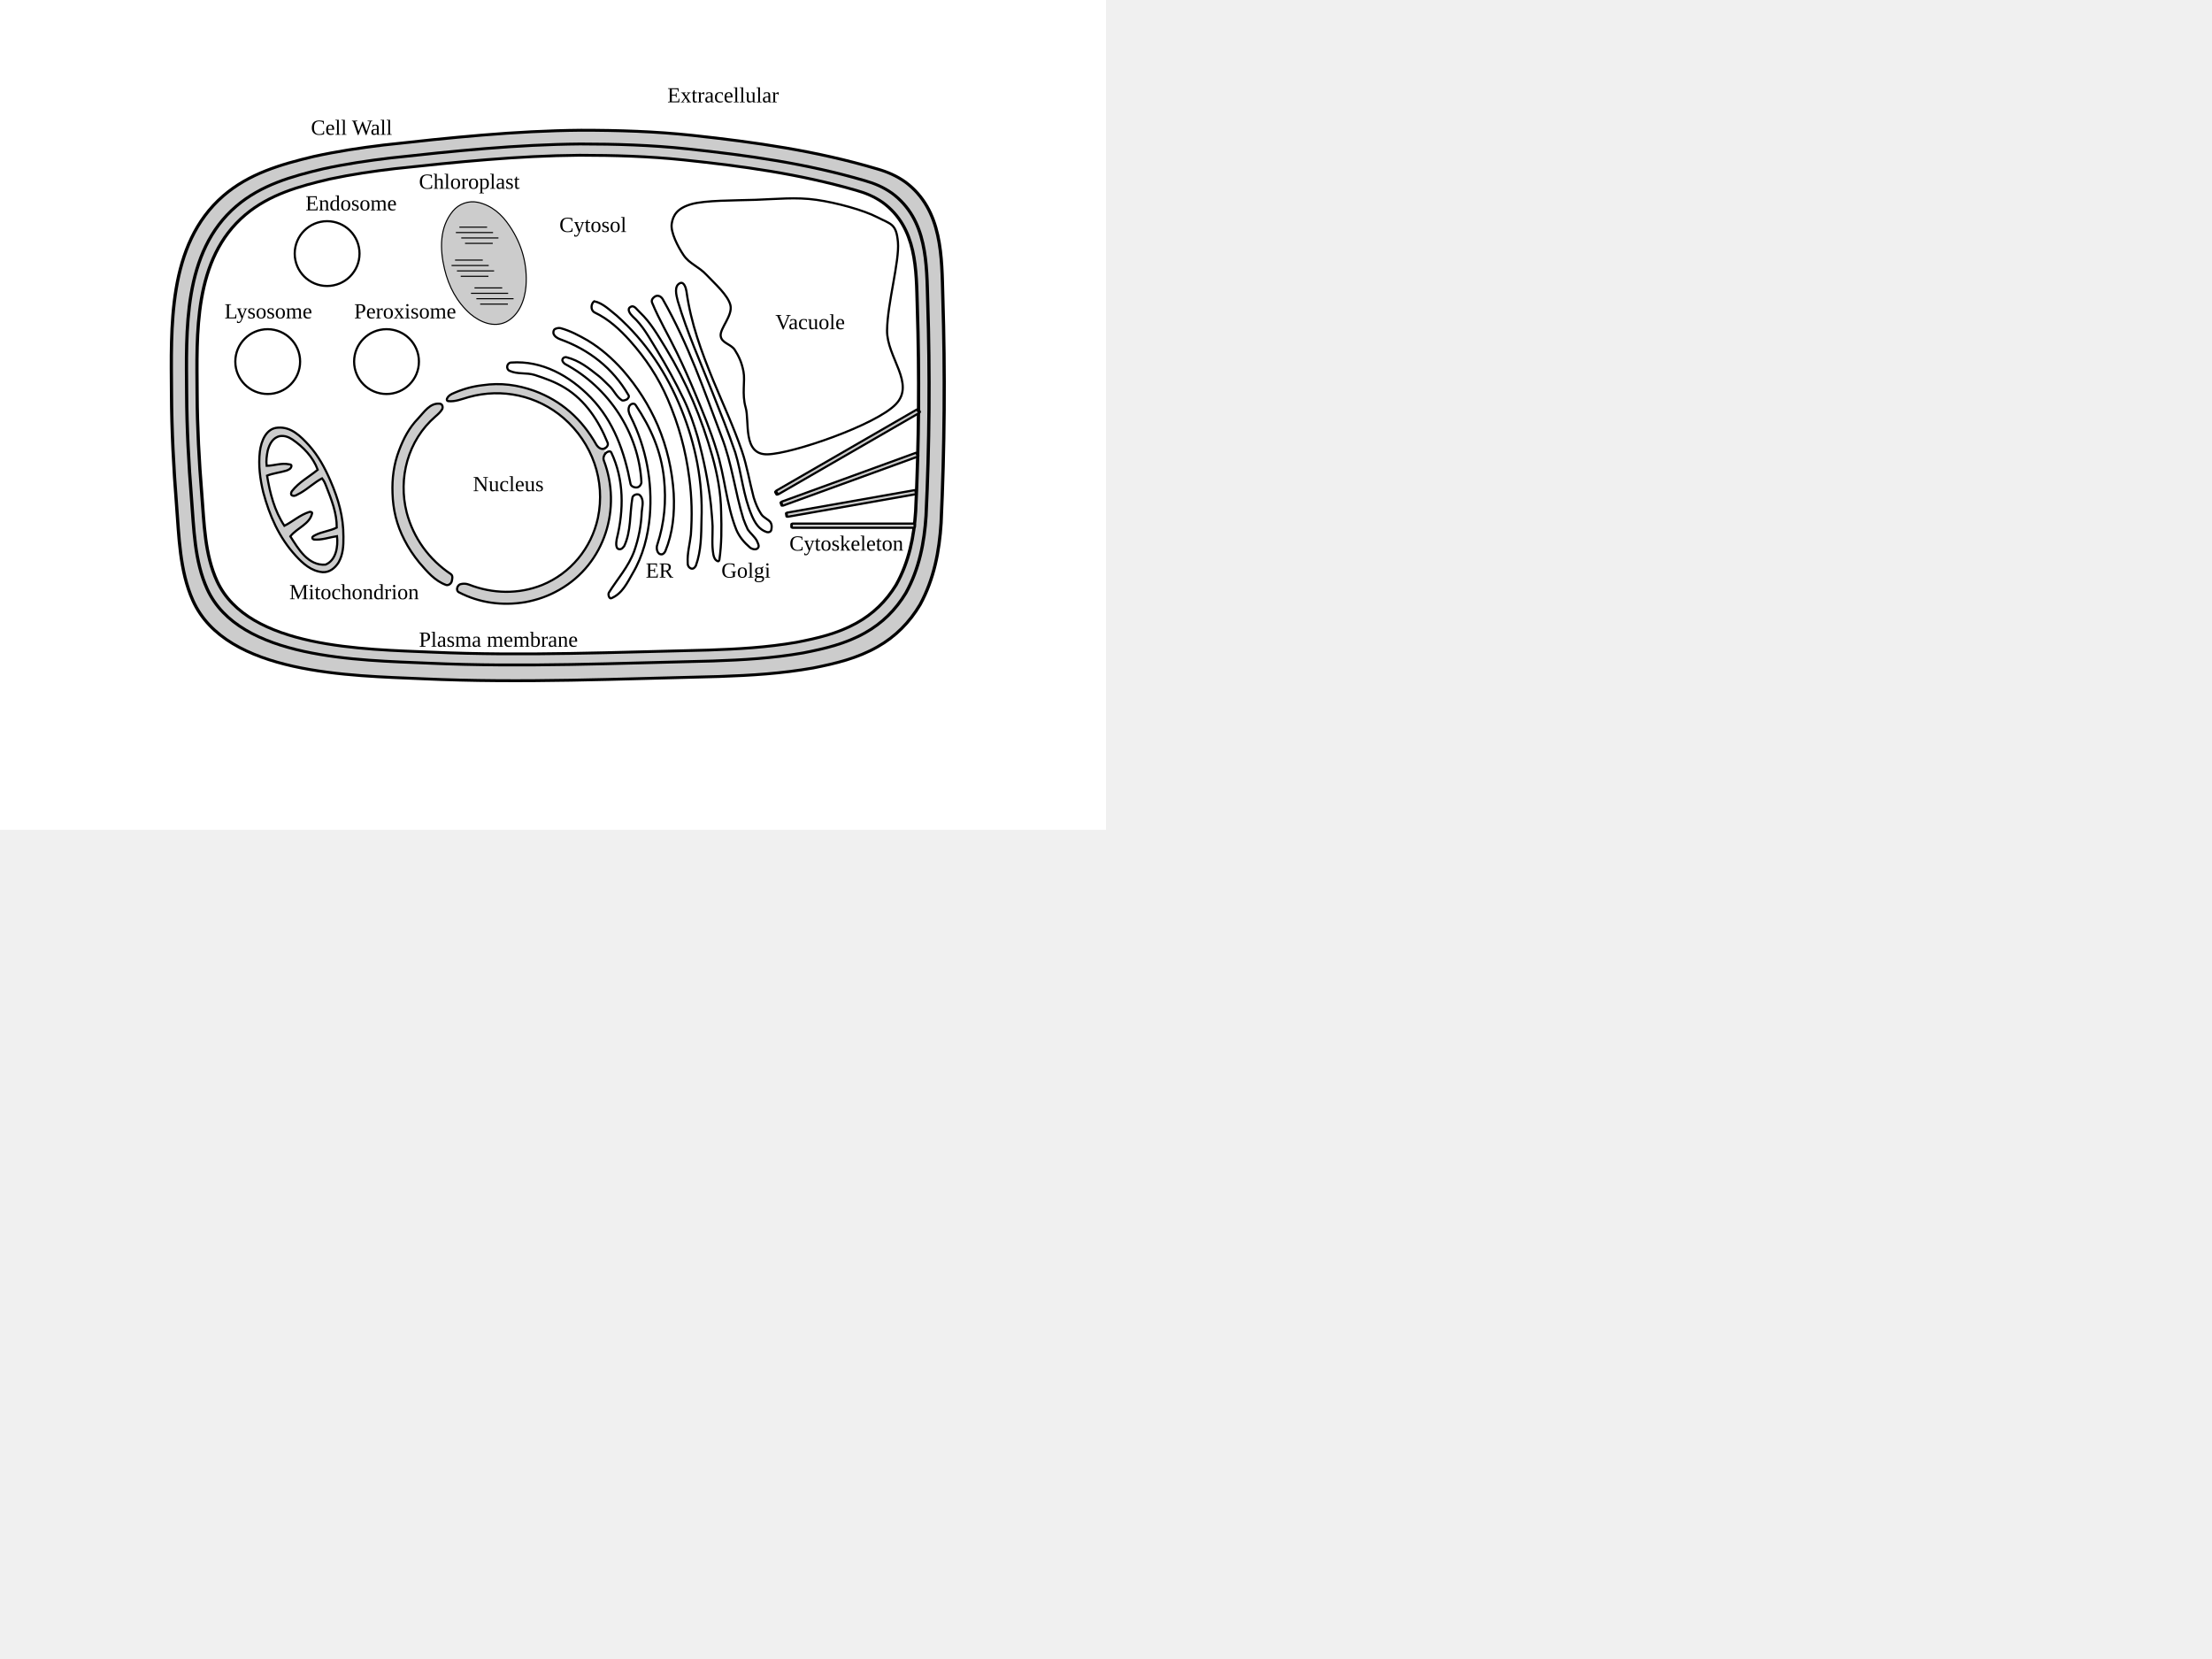
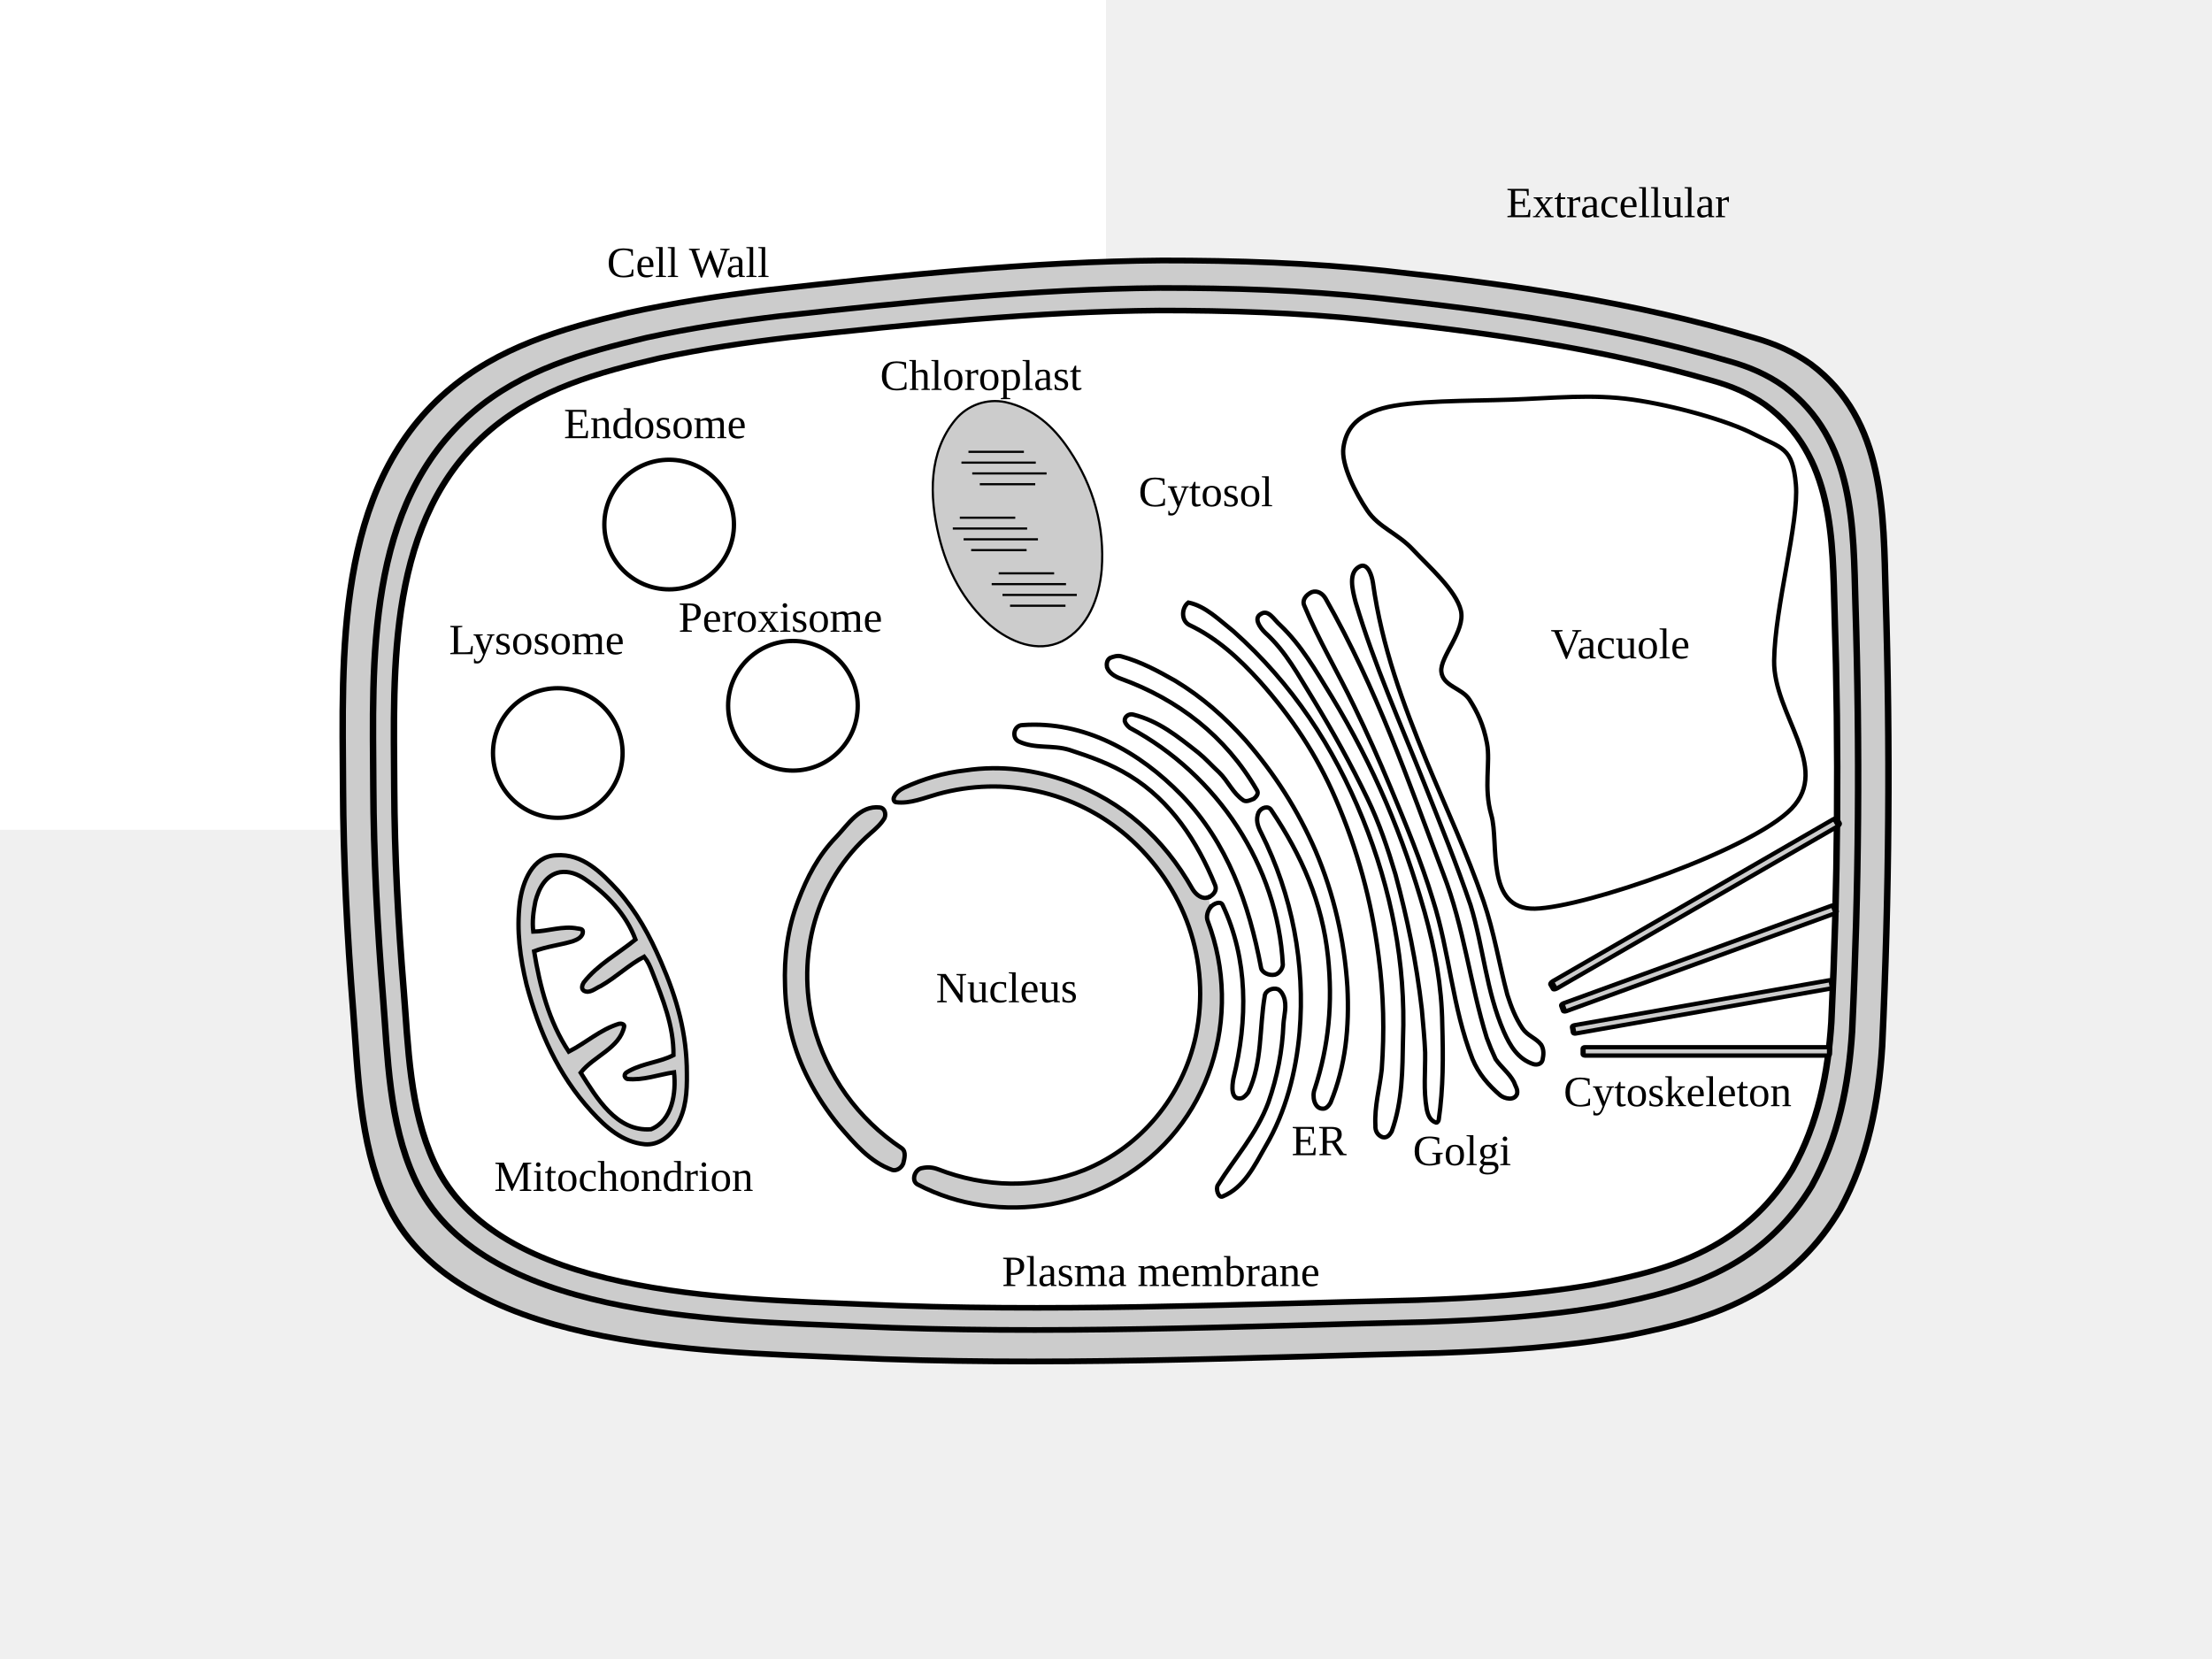
- <svg xmlns="http://www.w3.org/2000/svg" version="1.1" height="768" width="1024" stroke-miterlimit="10" clip-path="url(#p.0)" id="svg2" stroke-linecap="square" stroke="none" fill="none">
+ <svg xmlns="http://www.w3.org/2000/svg" version="1.1" height="384" width="512" stroke-miterlimit="10" clip-path="url(#p.0)" id="svg2" stroke-linecap="square" stroke="none" fill="none">
  <defs id="defs4">
    <radialGradient id="grad1" cx="50%" cy="50%" r="50%">
      <stop offset="0%" style="stop-color:#ffffff; stop-opacity:0" id="stop55" />
-       <stop offset="75%" style="stop-color:#ffffff; stop-opacity:0" />
+       <stop offset="75%" style="stop-color:#ffffff; stop-opacity:0" id="stop3216" />
      <stop offset="100%" style="stop-color:#ffffff; stop-opacity:1" id="stop57" />
    </radialGradient>
  </defs>
  <g id="g59" transform="scale(0.5,0.5)">
    <rect title="ex" x="0" y="0" width="100%" height="100%" id="rect61" fill="#ffffff" />
    <rect title="ex-gradient-filter" x="0" y="0" width="100%" height="100%" id="rect63" fill="url(#grad1)" />
    <g id="g3150" transform="translate(87.86441,4.779657)">
-       <text id="text65" y="90" x="530" font-size="20" title="ex-text" style="font-size:20px;fill:#000000">Extracellular</text>
+       <text id="text65" y="95.753" x="609.388" font-size="20" title="ex-text" style="font-size:20px;fill:#000000">Extracellular</text>
      <path transform="matrix(1.5,0,0,1.34,60,108)" id="path67" d="m 443.034,362.769 c -12.557,7.975 -25.572,11.425 -39.621,14.578 c -19.811,3.938 -38.538,5.122 -57.989,5.91 c -60.87,1.575 -121.742,4.728 -182.974,1.575 C 117.908,382.618 41.048,382.047 20.492,330.757 C 12.261,310.222 11.946,286.569 10.39,264.641 C 8.578,239.089 7.383,213.475 7.285,187.85 C 7.111,142.754 4.548,84.794 39.268,51.132 C 55.115,35.768 74.565,29.464 95.096,23.948 c 14.407,-3.546 28.455,-5.909 42.861,-7.88 C 179.019,10.947 219.359,6.219 260.059,5.825 c 23.051,0 45.745,0.789 68.795,3.545 c 38.901,4.729 76.359,10.638 114.179,23.245 c 6.123,1.97 11.886,4.728 17.288,9.062 c 23.052,19.305 22.332,52.005 23.052,79.583 c 1.44,52.005 1.082,104.01 -1.079,156.016 c -1.08,19.304 -4.324,38.609 -12.967,56.338 c -6.484,12.214 -15.128,22.064 -26.293,29.155 z" title="cw" style="fill:#cccccc;fill-rule:nonzero;stroke:#000000;stroke-width:2;stroke-linecap:butt;stroke-linejoin:round" />
-       <text id="text69" y="120" x="200" font-size="20" title="cw-text" style="font-size:20px;fill:#000000">Cell Wall</text>
+       <text id="text69" y="123.452" x="193.097" font-size="20" title="cw-text" style="font-size:20px;fill:#000000">Cell Wall</text>
      <path transform="matrix(1.5,0,0,1.32,60,111)" id="path71" d="m 435.295,356.229 c -12.064,7.662 -24.569,10.977 -38.067,14.006 c -19.033,3.784 -37.027,4.921 -55.715,5.678 c -58.483,1.514 -116.967,4.542 -175.799,1.514 C 122.919,375.299 49.074,374.751 29.323,325.472 c -7.908,-19.729 -8.211,-42.455 -9.706,-63.523 c -1.741,-24.55 -2.889,-49.159 -2.984,-73.78 C 16.467,144.843 14.004,89.155 47.363,56.814 C 62.589,42.052 81.277,35.996 101.002,30.696 c 13.843,-3.407 27.339,-5.678 41.181,-7.571 c 39.451,-4.92 78.21,-9.462 117.314,-9.842 c 22.147,0 43.95,0.758 66.098,3.407 c 37.375,4.543 73.363,10.221 109.7,22.333 c 5.883,1.893 11.419,4.542 16.61,8.707 c 22.147,18.548 21.457,49.965 22.147,76.462 c 1.384,49.966 1.039,99.931 -1.036,149.897 c -1.039,18.547 -4.154,37.095 -12.459,54.128 c -6.229,11.735 -14.534,21.199 -25.262,28.012 z" title="pm" style="fill:#cccccc;fill-rule:nonzero;stroke:#000000;stroke-width:2;stroke-linecap:butt;stroke-linejoin:round" />
      <path transform="matrix(1.5,0,0,1.3,60,115)" id="path73" d="m 429.953,351.713 c -11.725,7.446 -23.878,10.668 -36.995,13.611 c -18.497,3.678 -35.983,4.782 -54.145,5.518 c -56.835,1.472 -113.671,4.414 -170.844,1.472 C 126.379,370.246 54.615,369.713 35.421,321.823 C 27.736,302.649 27.442,280.565 25.989,260.09 C 24.297,236.232 23.181,212.316 23.09,188.39 C 22.929,146.285 20.535,92.167 52.954,60.736 C 67.75,46.39 85.912,40.504 105.081,35.354 c 13.453,-3.311 26.568,-5.518 40.021,-7.357 c 38.339,-4.782 76.005,-9.196 114.007,-9.564 c 21.523,0 42.711,0.736 64.235,3.311 c 36.321,4.415 71.297,9.933 106.609,21.704 c 5.717,1.839 11.098,4.414 16.143,8.461 c 21.522,18.025 20.851,48.558 21.522,74.308 c 1.345,48.558 1.011,97.115 -1.008,145.673 c -1.008,18.024 -4.037,36.05 -12.107,52.604 c -6.054,11.401 -14.125,20.598 -24.55,27.219 z" title="cy" style="fill:#ffffff;fill-rule:nonzero;stroke:#000000;stroke-width:2;stroke-linecap:butt;stroke-linejoin:round" />
-       <text id="text75" y="210" x="430" font-size="20" title="cy-text" style="font-size:20px;fill:#000000">Cytosol</text>
+       <text id="text75" y="229.559" x="439.204" font-size="20" title="cy-text" style="font-size:20px;fill:#000000">Cytosol</text>
      <g id="g77" title="cs" style="fill:#cccccc;stroke:#000000;stroke-width:2">
        <path id="path79" d="m 0,0.646 l 0,0 C 0,0.289 0.289,0 0.646,0 L 94.409,0 c 0.171,0 0.335,0.068 0.457,0.189 c 0.121,0.121 0.189,0.285 0.189,0.457 l 0,2.583 c 0,0.357 -0.289,0.646 -0.646,0.646 l -93.764,0 C 0.289,3.874 0,3.585 0,3.228 z" transform="matrix(1.385641,-0.8,0.5,0.8660254,630,450)" style="fill-rule:nonzero;stroke-linecap:butt;stroke-linejoin:round" />
        <path id="path81" d="m 0,0.646 l 0,0 C 0,0.289 0.289,0 0.646,0 L 94.409,0 c 0.171,0 0.335,0.068 0.457,0.189 c 0.121,0.121 0.189,0.285 0.189,0.457 l 0,2.583 c 0,0.357 -0.289,0.646 -0.646,0.646 l -93.764,0 C 0.289,3.874 0,3.585 0,3.228 z" transform="matrix(1.324967,-0.4822484,0.3420201,0.9396926,635,460)" style="fill-rule:nonzero;stroke-linecap:butt;stroke-linejoin:round" />
        <path id="path83" d="m 0,0.646 l 0,0 C 0,0.289 0.289,0 0.646,0 L 94.409,0 c 0.171,0 0.335,0.068 0.457,0.189 c 0.121,0.121 0.189,0.285 0.189,0.457 l 0,2.583 c 0,0.357 -0.289,0.646 -0.646,0.646 l -93.764,0 C 0.289,3.874 0,3.585 0,3.228 z" transform="matrix(1.260554,-0.2222697,0.1736482,0.9848077,640,470)" style="fill-rule:nonzero;stroke-linecap:butt;stroke-linejoin:round" />
        <path id="path85" d="m 0,0.646 l 0,0 C 0,0.289 0.289,0 0.646,0 L 94.409,0 c 0.171,0 0.335,0.068 0.457,0.189 c 0.121,0.121 0.189,0.285 0.189,0.457 l 0,2.583 c 0,0.357 -0.289,0.646 -0.646,0.646 l -93.764,0 C 0.289,3.874 0,3.585 0,3.228 z" transform="matrix(1.2,0,0,1,645,480)" style="fill-rule:nonzero;stroke-linecap:butt;stroke-linejoin:round" />
      </g>
-       <text id="text87" y="505" x="643" font-size="20" title="cs-text" style="font-size:20px;fill:#000000">Cytoskeleton</text>
-       <circle id="circle89" r="30" cy="330" cx="160" title="ly" d="m 190,330 c 0,16.569 -13.431,30 -30,30 c -16.569,0 -30,-13.431 -30,-30 c 0,-16.569 13.431,-30 30,-30 c 16.569,0 30,13.431 30,30 z" style="fill:#ffffff;stroke:#000000;stroke-width:2" />
-       <text id="text91" y="290" x="120" font-size="20" title="ly-text" style="font-size:20px;fill:#000000">Lysosome</text>
-       <circle id="circle93" r="30" cy="230" cx="215" title="en" d="m 245,230 c 0,16.569 -13.431,30 -30,30 c -16.569,0 -30,-13.431 -30,-30 c 0,-16.569 13.431,-30 30,-30 c 16.569,0 30,13.431 30,30 z" style="fill:#ffffff;stroke:#000000;stroke-width:2" />
-       <text id="text95" y="190" x="195" font-size="20" title="pe-text" style="font-size:20px;fill:#000000">Endosome</text>
-       <circle id="circle97" r="30" cy="330" cx="270" title="va" d="m 300,330 c 0,16.569 -13.431,30 -30,30 c -16.569,0 -30,-13.431 -30,-30 c 0,-16.569 13.431,-30 30,-30 c 16.569,0 30,13.431 30,30 z" style="fill:#ffffff;stroke:#000000;stroke-width:2" />
-       <text id="text99" y="290" x="240" font-size="20" title="pe-text" style="font-size:20px;fill:#000000">Peroxisome</text>
+       <text id="text87" y="507.301" x="635.989" font-size="20" title="cs-text" style="font-size:20px;fill:#000000">Cytoskeleton</text>
+       <circle id="circle89" r="30" cy="330" cx="160" title="ly" d="m 190,330 c 0,16.569 -13.431,30 -30,30 -16.569,0 -30,-13.431 -30,-30 0,-16.569 13.431,-30 30,-30 16.569,0 30,13.431 30,30 z" style="fill:#ffffff;stroke:#000000;stroke-width:2" transform="translate(10.35492,13.80656)" />
+       <text id="text91" y="298.054" x="120" font-size="20" title="ly-text" style="font-size:20px;fill:#000000">Lysosome</text>
+       <circle id="circle93" r="30" cy="230" cx="215" title="en" d="m 245,230 c 0,16.569 -13.431,30 -30,30 -16.569,0 -30,-13.431 -30,-30 0,-16.569 13.431,-30 30,-30 16.569,0 30,13.431 30,30 z" style="fill:#ffffff;stroke:#000000;stroke-width:2" transform="translate(6.90328,8.053826)" />
+       <text id="text95" y="198.054" x="173.14" font-size="20" title="pe-text" style="font-size:20px;fill:#000000">Endosome</text>
+       <circle id="circle97" r="30" cy="330" cx="270" title="va" d="m 300,330 c 0,16.569 -13.431,30 -30,30 -16.569,0 -30,-13.431 -30,-30 0,-16.569 13.431,-30 30,-30 16.569,0 30,13.431 30,30 z" style="fill:#ffffff;stroke:#000000;stroke-width:2" transform="translate(9.204373,-8.053826)" />
+       <text id="text99" y="287.699" x="226.193" font-size="20" title="pe-text" style="font-size:20px;fill:#000000">Peroxisome</text>
      <path transform="translate(95,148)" id="path101" d="m 527.664,267.862 c 23.161,-0.504 100.365,-27.19 118.827,-46.323 c 18.462,-19.133 -8.393,-43.468 -8.058,-68.475 c 0.336,-25.007 11.581,-64.112 10.071,-81.567 C 646.994,54.043 641.958,54.883 629.37,48.337 C 616.783,41.792 591.776,34.91 572.979,32.224 c -18.797,-2.685 -37.091,-0.671 -56.391,0 c -19.3,0.671 -46.489,0.336 -59.412,4.029 c -12.923,3.692 -16.951,10.238 -18.126,18.126 c -1.175,7.888 5.706,21.314 11.076,29.202 c 5.37,7.888 13.93,10.406 21.147,18.126 c 7.217,7.72 19.973,18.798 22.155,28.197 c 2.182,9.399 -9.734,21.313 -9.063,28.194 c 0.671,6.881 9.565,7.553 13.089,13.092 c 3.524,5.538 6.377,11.244 8.055,20.139 c 1.679,8.895 -1.677,20.476 2.016,33.231 c 3.692,12.755 -3.022,43.805 20.139,43.302 z" title="va" style="fill:#ffffff;stroke:#000000;stroke-width:2" />
      <text id="text103" y="300" x="630" font-size="20" title="va-text" style="font-size:20px;fill:#000000">Vacuole</text>
      <path transform="translate(225,200)" id="path105" d="m 246.535,210.608 c 0.182,-0.068 0.363,-0.151 0.544,-0.247 c 1.913,-0.972 3.535,-3.07 2.589,-5.349 c -8.172,-20.121 -20.484,-39.057 -39.577,-50.725 c -8.838,-5.416 -17.832,-8.63 -27.926,-11.922 c -7.943,-2.402 -15.831,-0.376 -23.33,-3.854 c -3.566,-1.726 -2.419,-7.545 1.643,-7.628 c 28.54,-2.049 54.083,12.287 73.682,32.473 c 21.305,22.15 31.136,50.13 36.778,80.029 c 0.578,2.254 3.805,3.587 6.424,3.034 c 2.253,-0.579 3.535,-3.07 3.639,-4.538 c -2.303,-45.889 -30.313,-88.056 -70.829,-109.713 c -1.049,-0.812 -2.073,-1.99 -2.362,-3.117 c -0.212,-2.227 2.092,-3.541 3.901,-3.044 c 11.955,3.054 20.323,9.912 30.106,17.606 c 3.489,2.827 6.218,5.969 9.681,9.163 c 4.146,3.979 6.327,9.664 11.257,12.961 c 1.417,0.838 3.329,-0.134 4.848,-0.765 c 1.179,-1.023 2.384,-2.413 1.385,-3.958 c -14.467,-24.988 -36.501,-42.027 -63.113,-51.643 c -2.517,-0.915 -5.349,-2.589 -6.27,-5.235 c -0.264,-1.494 -0.135,-3.328 1.411,-4.327 c 1.519,-0.63 3.406,-1.234 5.214,-0.739 c 9.045,2.481 16.86,6.719 25.016,11.348 c 12.378,7.509 22.793,16.724 32.371,27.354 c 13.646,15.711 24.278,32.316 32.528,51.335 c 8.538,20.145 13.331,41.134 14.744,62.99 c 0.91,18.503 -0.722,36.458 -7.832,53.659 c -0.838,1.416 -2.042,2.806 -3.51,2.703 c -4.062,0.083 -5.116,-5.891 -3.783,-9.116 c 6.583,-20.188 8.344,-39.978 6.146,-61.152 c -2.648,-25.263 -12.186,-46.954 -26.203,-67.854 c -1.312,-2.305 -4.692,-1.437 -5.975,1.055 c -1.333,3.225 -0.438,6.239 1.19,9.303 c 14.55,29.051 20.429,60.81 17.841,92.341 c -1.658,18.322 -6.277,36.805 -15.905,53.091 c -5.049,8.864 -9.808,18.854 -19.684,22.954 c -1.913,0.972 -3.438,-3.561 -2.208,-5.318 c 7.901,-12.719 17.876,-23.45 23.338,-38.185 c 4.154,-11.877 6.475,-23.883 6.985,-36.386 c 0.283,-4.036 1.694,-8.362 0.144,-12.527 c -0.63,-1.52 -1.287,-2.672 -2.702,-3.509 c -2.518,-0.916 -5.95,0.688 -6.131,3.255 c -2.525,14.943 -1.042,30.535 -7.553,44.458 c -0.812,1.05 -2.015,2.44 -3.142,2.729 c -5.241,1.106 -4.383,-5.839 -3.784,-9.116 c 6.707,-27.186 6.834,-55.203 -5.039,-80.378 c -0.972,-1.912 -4.011,-0.651 -5.608,1.081" title="er" style="fill:#ffffff;stroke:#000000;stroke-width:2" />
      <text id="text107" y="530" x="510" font-size="20" title="er-text" style="font-size:20px;fill:#000000">ER</text>
      <g id="g109" transform="translate(220,205)" title="go" style="fill:#ffffff;stroke:#000000;stroke-width:2">
        <path id="path111" d="m 310.372,159.867 c -8.646,-20.1 -20.22,-37.562 -34.915,-54.083 C 265.88,95.153 255.49,85.572 242.642,79.505 c -3.907,-2.118 -3.494,-7.99 -0.377,-10.352 c 7.995,1.669 14.188,8.005 20.824,13.266 c 27.414,24.423 46.395,53.416 59.9,86.818 c 13.192,32.642 19.991,67.048 18.64,101.986 c -0.273,14.363 -0.18,28.751 -5.224,42.779 c -0.837,1.416 -2.066,3.173 -4.242,2.651 c -2.518,-0.914 -3.463,-3.193 -3.309,-5.395 c -0.481,-8.885 1.947,-17.196 2.935,-25.977 c 1.239,-17.614 0.933,-34.23 -1.472,-52.469 c -3.331,-26.048 -9.804,-49.368 -19.945,-72.945 z" />
        <path id="path113" d="m 325.127,159.799 c 5.505,11.428 9.434,23.159 13.011,35.211 c 5.553,20.673 9.688,40.509 12.201,62.443 c 0.61,7.05 1.272,13.366 1.542,20.022 c 0.113,8.859 -0.847,17.273 0.735,26.234 c 0.554,2.621 1.474,5.267 4.357,6.207 c 0.733,0.052 1.178,-1.023 1.204,-1.39 c 2.133,-14.601 2.065,-29.357 1.63,-44.138 c -0.228,-17.717 -3.443,-34.907 -8.153,-51.833 c -10.05,-35.371 -23.293,-67.279 -43.116,-100.02 C 300.926,100.199 294.702,89.067 284.68,79.512 c -2.781,-2.409 -5.38,-7.385 -8.864,-5.05 c -3.457,1.969 -0.439,6.238 1.976,8.621 c 9.707,8.795 15.222,19.51 22.179,30.694 c 9.582,15.794 17.435,29.99 25.156,46.022 z" />
        <path id="path115" d="m 335.815,154.65 c -5.359,-12.915 -10.771,-25.096 -16.893,-37.696 C 311.2,100.922 302.614,86.674 295.993,70.72 c -1.287,-2.672 0.728,-5.112 3.4,-6.399 c 2.646,-0.92 5.111,0.729 6.424,3.034 c 23.947,42.25 37.987,83.802 54.467,127.37 c 9.672,25.019 12.294,50.649 20.104,75.906 c 1.235,3.406 2.496,6.445 4.099,9.876 c 2.678,3.876 6.192,6.336 8.478,10.553 c 0.604,1.887 1.969,3.458 1.447,5.634 c -1.334,3.225 -5.686,2.182 -7.783,0.559 c -5.562,-4.816 -9.996,-9.922 -12.835,-16.761 C 364.412,256.6 363.258,231.073 355.396,206.551 c -5.392,-17.713 -12.328,-34.426 -19.581,-51.901 z" />
        <path id="path117" d="m 351.75,153.559 c 7.393,18.66 14.742,36.808 21.157,55.698 c 5.997,19.598 7.171,39.594 15.421,58.613 c 2.863,6.47 6.487,12.625 13.697,14.977 c 1.809,0.496 3.694,-0.109 4.19,-1.917 c 0.548,-2.543 0.703,-4.745 -0.61,-7.05 c -2.362,-3.117 -6.347,-4.134 -8.683,-7.617 c -3.334,-5.029 -5.2,-9.954 -7.015,-15.614 c -3.789,-14.28 -6.084,-28.824 -10.976,-43.181 C 371.282,185.173 361.667,164.582 352.523,142.55 C 341.512,115.592 331.893,89.84 327.72,60.045 c -0.502,-3.355 -2.316,-9.014 -5.722,-7.778 c -6.078,2.522 -3.736,11.169 -2.289,16.802 c 8.656,29.005 20.766,56.039 32.041,84.49 z" />
      </g>
-       <text id="text119" y="530" x="580" font-size="20" title="go-text" style="font-size:20px;fill:#000000">Golgi</text>
+       <text id="text119" y="534.602" x="566.193" font-size="20" title="go-text" style="font-size:20px;fill:#000000">Golgi</text>
      <g id="g121" transform="translate(225,200)">
-         <ellipse d="m 247.693,249.852 c 0,52.651 -43.727,95.333 -97.667,95.333 c -53.94,0 -97.667,-42.682 -97.667,-95.333 c 0,-52.651 43.727,-95.333 97.667,-95.333 c 53.94,0 97.667,42.682 97.667,95.333 z" id="ellipse123" ry="95.333" rx="97.667" cy="249.852" cx="150.026" transform="matrix(0.9975,0.0702,-0.0702,0.9975,17.9059,-9.9135)" title="nu" style="fill:#ffffff" />
+         <ellipse d="m 247.693,249.852 c 0,52.651 -43.727,95.333 -97.667,95.333 -53.94,0 -97.667,-42.682 -97.667,-95.333 0,-52.651 43.727,-95.333 97.667,-95.333 53.94,0 97.667,42.682 97.667,95.333 z" id="ellipse123" ry="95.333" rx="97.667" cy="249.852" cx="150.026" transform="matrix(0.9975,0.0702,-0.0702,0.9975,17.9059,-9.9135)" title="nu" style="fill:#ffffff" />
        <path id="path125" d="M 90.213,180.885 C 64.68,203.062 55.599,237.822 63.679,269.736 c 6.105,23.293 20.542,43.484 40.973,57.091 c 2.099,1.623 1.132,4.874 0.61,7.05 c -0.889,2.15 -3.193,3.463 -5.002,2.967 C 89.825,333.16 82.687,324.545 75.523,316.296 C 70.09,309.645 65.418,302.678 61.531,295.029 C 54.387,281.252 50.965,266.997 50.556,251.849 c -0.513,-13.68 1.151,-26.839 6.117,-39.766 c 4.077,-10.776 9.204,-20.741 17.555,-29.373 c 5.576,-5.877 10.992,-14.715 20.14,-13.702 c 2.202,0.155 3.122,2.801 2.233,4.951 c -1.675,2.833 -4.032,4.879 -6.388,6.926 z" title="nuclear-envelope" style="fill:#cccccc;stroke:#000000;stroke-width:2" />
        <path id="path127" d="m 247.477,215.183 c -1.23,1.757 -2.144,4.274 -1.198,6.553 c 16.48,43.568 1.412,95.242 -41.231,119.531 c -10.372,5.908 -20.197,9.273 -31.412,11.434 c -21.645,3.64 -42.825,0.675 -61.679,-9.134 c -3.199,-1.7 -1.344,-7.101 2.01,-7.603 c 2.62,-0.554 4.821,-0.399 7.339,0.517 c 21.894,8.547 45.823,9.125 67.829,0.347 c 26.198,-10.695 45.542,-34.042 51.566,-62.013 c 7.224,-34.524 -5.079,-69.317 -31.837,-92.589 C 184.52,161.338 151.913,154.369 121.358,162.794 c -6.394,1.763 -12.864,4.626 -19.443,3.794 c -0.734,-0.051 -1.391,-1.204 -0.946,-2.279 c 0.889,-2.15 2.827,-3.489 4.739,-4.46 c 9.143,-4.151 18.182,-6.834 28.219,-7.971 c 16.771,-2.508 32.473,-0.297 47.942,5.216 c 24.803,9.121 43.901,25.953 57.345,49.762 c 1.556,2.539 4.436,4.843 7.323,3.751" title="nuclear-envelope" style="fill:#cccccc;stroke:#000000;stroke-width:2" />
      </g>
-       <text id="text129" y="450" x="350" font-size="20" title="nu-text" style="font-size:20px;fill:#000000">Nucleus</text>
+       <text id="text129" y="459.204" x="345.398" font-size="20" title="nu-text" style="font-size:20px;fill:#000000">Nucleus</text>
      <g id="g131" transform="matrix(0,1,-1,0,275,325)">
        <path id="path133" d="m 115.488,56.871 c 17.226,-7.471 33.236,-11.984 51.633,-11.98 c 8.657,-0.108 16.447,0.357 23.861,4.5 c 5.325,3.34 9.486,8.696 8.956,14.97 c -0.98,10.312 -7.793,17.931 -15.179,24.683 c -17.091,15.657 -37.255,24.303 -58.705,30.059 c -12.638,3.05 -24.981,4.659 -37.816,3.163 c -9.879,-1.267 -21.691,-5.933 -22.079,-16.9 C 65.271,93.17 74.181,84.477 82.51,76.792 C 92.573,67.959 103.13,62.23 115.488,56.871 z" title="mi" style="fill:#cccccc;stroke:#000000;stroke-width:2" />
        <path id="path135" d="m 120.266,60.886 c -2.764,1.076 -4.914,1.999 -7.158,3.793 c 3.794,7.158 9.397,12.808 13.552,20.04 c 1.001,2.458 3.804,5.282 2.133,7.945 c -1.016,1.294 -2.745,0.565 -3.752,-0.016 c -8.414,-6.6 -13.281,-15.854 -19.885,-23.961 c -11.777,4.352 -21.12,13.332 -28.09,23.547 c -2.177,3.31 -3.708,7.127 -3.076,11.386 c 1.271,6.643 7.391,9.771 13.444,11.382 c 4.686,0.957 9.444,1.555 14.063,0.996 c -0.115,-6.782 -2.829,-13.719 -1.43,-20.566 c 0.147,-0.722 0.081,-2.236 1.235,-2.376 c 2.671,-0.205 3.958,2.685 4.671,4.709 c 1.778,5.995 2.402,12.129 4.614,17.838 c 16.317,-2.674 32.566,-6.864 46.456,-16.042 C 153.036,91.609 146.858,85.09 144.153,76.278 c -0.214,-0.794 0.154,-2.597 1.235,-2.376 c 10.092,2.062 13.649,14.052 21.416,20.145 C 178.45,86.664 194.215,77.495 192.983,61.474 C 188.982,51.645 176.22,49.789 166.622,50.832 c 1.124,7.363 3.837,14.3 3.085,21.656 c -0.073,0.36 -0.581,1.007 -1.375,1.22 c -1.516,0.066 -1.942,-1.523 -2.516,-2.39 c -3.508,-6.724 -3.911,-13.94 -7.131,-20.23 c -13.488,-0.128 -25.773,4.871 -38.419,9.798 z" title="mi" style="fill:#ffffff;stroke:#000000;stroke-width:2" />
      </g>
-       <text id="text137" y="550" x="180" font-size="20" title="mi-text" style="font-size:20px;fill:#000000">Mitochondrion</text>
-       <g id="g139" transform="translate(-50,130)">
-         <path id="path141" d="m 373.717,114.335 c 3.894,16.223 11.404,30.532 23.911,41.568 c 9.196,7.725 21.704,12.875 33.107,7.356 c 12.14,-6.253 17.289,-20.231 18.393,-33.106 C 450.6,110.288 445.449,91.527 434.046,74.606 C 426.689,63.57 417.492,55.477 404.617,52.534 c -8.828,-1.839 -17.657,1.472 -23.176,8.093 c -12.506,15.083 -12.138,35.315 -7.724,53.708 z" stroke-miterlimit="2" title="ch" style="fill:#cccccc;stroke:#000000;stroke-miterlimit:2" />
+       <text id="text137" y="546.548" x="140.881" font-size="20" title="mi-text" style="font-size:20px;fill:#000000">Mitochondrion</text>
+       <g id="g139" transform="translate(-26.98907,128.8495)">
+         <path id="path141" d="m 373.717,114.335 c 3.894,16.223 11.404,30.532 23.911,41.568 9.196,7.725 21.704,12.875 33.107,7.356 12.14,-6.253 17.289,-20.231 18.393,-33.106 1.472,-19.865 -3.679,-38.626 -15.082,-55.547 -7.357,-11.036 -16.554,-19.129 -29.429,-22.072 -8.828,-1.839 -17.657,1.472 -23.176,8.093 -12.506,15.083 -12.138,35.315 -7.724,53.708 z" stroke-miterlimit="2" title="ch" style="fill:#cccccc;stroke:#000000;stroke-miterlimit:2" />
        <line id="line143" y2="75.533" x2="412.617" y1="75.533" x1="387.951" stroke-miterlimit="2" style="fill:none;stroke:#000000;stroke-miterlimit:2" />
        <line id="line145" y2="80.533" x2="418.117" y1="80.533" x1="384.701" stroke-miterlimit="2" style="fill:none;stroke:#000000;stroke-miterlimit:2" />
        <line id="line147" y2="85.533" x2="423.117" y1="85.533" x1="389.701" stroke-miterlimit="2" style="fill:none;stroke:#000000;stroke-miterlimit:2" />
        <line id="line149" y2="90.533" x2="417.867" y1="90.533" x1="393.201" stroke-miterlimit="2" style="fill:none;stroke:#000000;stroke-miterlimit:2" />
        <line id="line151" y2="106.033" x2="408.617" y1="106.033" x1="383.951" stroke-miterlimit="2" style="fill:none;stroke:#000000;stroke-miterlimit:2" />
        <line id="line153" y2="111.033" x2="414.117" y1="111.033" x1="380.701" stroke-miterlimit="2" style="fill:none;stroke:#000000;stroke-miterlimit:2" />
        <line id="line155" y2="116.033" x2="419.117" y1="116.033" x1="385.701" stroke-miterlimit="2" style="fill:none;stroke:#000000;stroke-miterlimit:2" />
        <line id="line157" y2="121.033" x2="413.867" y1="121.033" x1="389.201" stroke-miterlimit="2" style="fill:none;stroke:#000000;stroke-miterlimit:2" />
        <line id="line159" y2="131.783" x2="426.617" y1="131.783" x1="401.951" stroke-miterlimit="2" style="fill:none;stroke:#000000;stroke-miterlimit:2" />
        <line id="line161" y2="136.783" x2="432.117" y1="136.783" x1="398.701" stroke-miterlimit="2" style="fill:none;stroke:#000000;stroke-miterlimit:2" />
        <line id="line163" y2="141.783" x2="437.117" y1="141.783" x1="403.701" stroke-miterlimit="2" style="fill:none;stroke:#000000;stroke-miterlimit:2" />
        <line id="line165" y2="146.783" x2="431.867" y1="146.783" x1="407.201" stroke-miterlimit="2" style="fill:none;stroke:#000000;stroke-miterlimit:2" />
      </g>
-       <text id="text167" y="170" x="300" font-size="20" title="ch-text" style="font-size:20px;fill:#000000">Chloroplast</text>
-       <text id="text169" y="594" x="300" font-size="20" title="pm-text" style="font-size:20px;fill:#000000">Plasma membrane</text>
+       <text id="text167" y="175.753" x="319.559" font-size="20" title="ch-text" style="font-size:20px;fill:#000000">Chloroplast</text>
+       <text id="text169" y="590.548" x="375.936" font-size="20" title="pm-text" style="font-size:20px;fill:#000000">Plasma membrane</text>
    </g>
  </g>
</svg>
